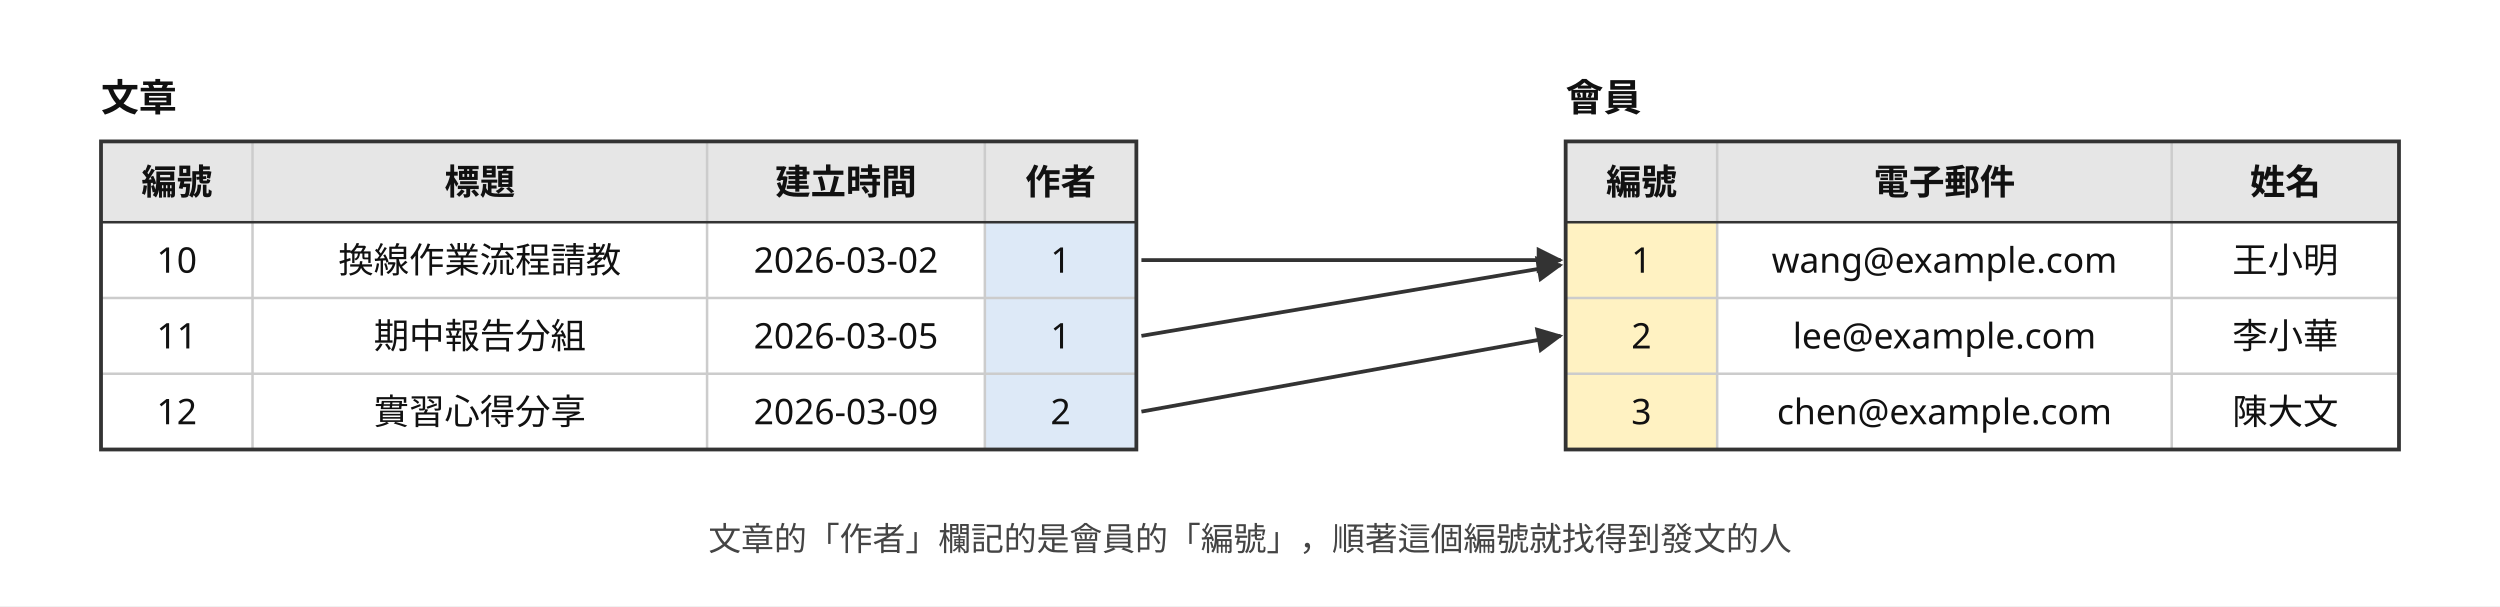
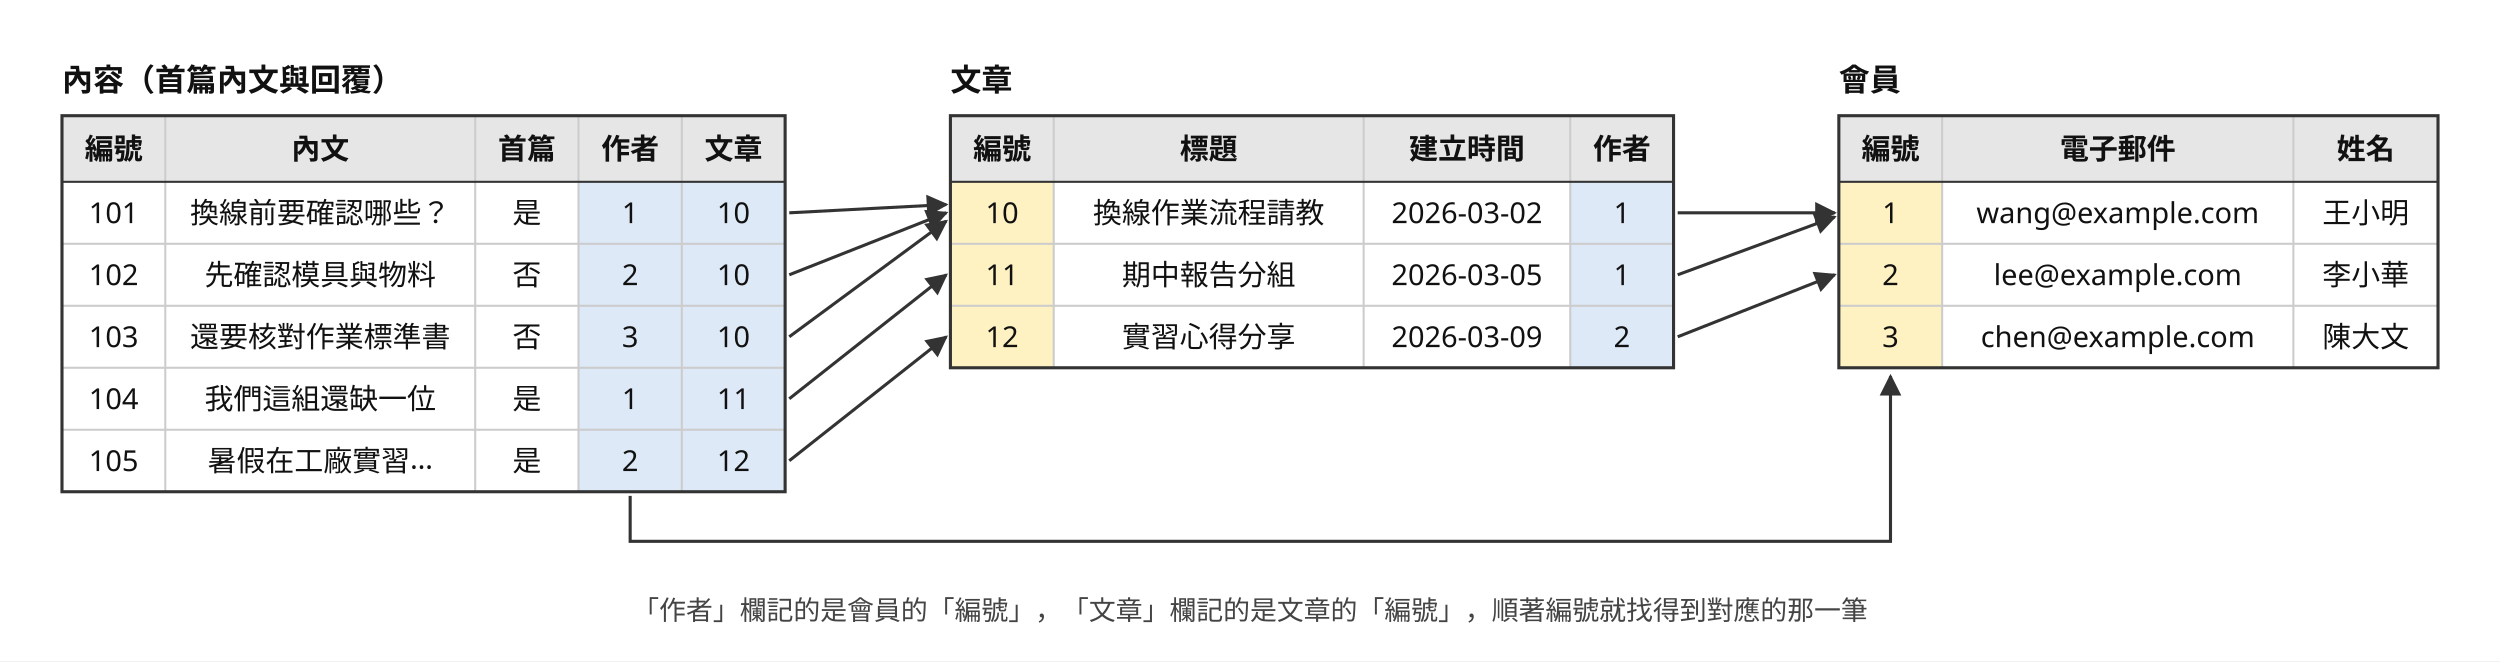
- <svg xmlns="http://www.w3.org/2000/svg" viewBox="0 0 990 240" width="990" height="240" font-family="'Noto Sans TC', 'Microsoft JhengHei', sans-serif" font-size="14">
+ <svg xmlns="http://www.w3.org/2000/svg" viewBox="0 0 1210 320" width="1210" height="320" font-family="'Noto Sans TC', 'Microsoft JhengHei', sans-serif" font-size="14">
  <defs>
    <marker id="arrow" viewBox="0 0 10 10" refX="9" refY="5" markerWidth="7" markerHeight="7" orient="auto">
      <path d="M0,0 L10,5 L0,10 z" fill="#333333" />
    </marker>
  </defs>
-   <rect x="0" y="0" width="990" height="240" fill="#ffffff" />
-   <text x="40" y="44" font-size="15" font-weight="bold" fill="#111111">文章</text>
-   <rect x="40" y="56" width="410" height="122" fill="#ffffff" />
-   <rect x="390" y="88" width="60" height="90" fill="#dde9f7" />
-   <rect x="40" y="56" width="410" height="32" fill="#e6e6e6" />
+   <rect x="0" y="0" width="1210" height="320" fill="#ffffff" />
+   <text x="30" y="44" font-size="15" font-weight="bold" fill="#111111">內容（首篇內文與回覆）</text>
+   <rect x="30" y="56" width="350" height="182" fill="#ffffff" />
+   <rect x="280" y="88" width="100" height="150" fill="#dde9f7" />
+   <rect x="30" y="56" width="350" height="32" fill="#e6e6e6" />
  <g stroke="#cccccc" stroke-width="1">
-     <line x1="40" y1="118" x2="450" y2="118" />
-     <line x1="40" y1="148" x2="450" y2="148" />
-     <line x1="100" y1="56" x2="100" y2="178" />
-     <line x1="280" y1="56" x2="280" y2="178" />
-     <line x1="390" y1="56" x2="390" y2="178" />
+     <line x1="30" y1="118" x2="380" y2="118" />
+     <line x1="30" y1="148" x2="380" y2="148" />
+     <line x1="30" y1="178" x2="380" y2="178" />
+     <line x1="30" y1="208" x2="380" y2="208" />
+     <line x1="80" y1="56" x2="80" y2="238" />
+     <line x1="230" y1="56" x2="230" y2="238" />
+     <line x1="280" y1="56" x2="280" y2="238" />
+     <line x1="330" y1="56" x2="330" y2="238" />
  </g>
-   <line x1="40" y1="88" x2="450" y2="88" stroke="#333333" stroke-width="1" />
-   <rect x="40" y="56" width="410" height="122" fill="none" stroke="#333333" stroke-width="1.5" />
+   <line x1="30" y1="88" x2="380" y2="88" stroke="#333333" stroke-width="1" />
+   <rect x="30" y="56" width="350" height="182" fill="none" stroke="#333333" stroke-width="1.5" />
  <g fill="#111111" text-anchor="middle">
-     <text x="70" y="77" font-weight="bold">編號</text>
-     <text x="190" y="77" font-weight="bold">標題</text>
-     <text x="335" y="77" font-weight="bold">建立時間</text>
-     <text x="420" y="77" font-weight="bold">作者</text>
-     <text x="70" y="108">10</text>
-     <text x="190" y="108">換線作業流程請教</text>
-     <text x="335" y="108">2026-03-02</text>
-     <text x="420" y="108">1</text>
-     <text x="70" y="138">11</text>
-     <text x="190" y="138">期中報告分組</text>
-     <text x="335" y="138">2026-03-05</text>
-     <text x="420" y="138">1</text>
-     <text x="70" y="168">12</text>
-     <text x="190" y="168">實習心得分享</text>
-     <text x="335" y="168">2026-03-09</text>
-     <text x="420" y="168">2</text>
+     <text x="55" y="77" font-weight="bold">編號</text>
+     <text x="155" y="77" font-weight="bold">內文</text>
+     <text x="255" y="77" font-weight="bold">首篇</text>
+     <text x="305" y="77" font-weight="bold">作者</text>
+     <text x="355" y="77" font-weight="bold">文章</text>
+     <text x="55" y="108">101</text>
+     <text x="155" y="108">換線前要確認哪些？</text>
+     <text x="255" y="108">是</text>
+     <text x="305" y="108">1</text>
+     <text x="355" y="108">10</text>
+     <text x="55" y="138">102</text>
+     <text x="155" y="138">先確認模具與物料</text>
+     <text x="255" y="138">否</text>
+     <text x="305" y="138">2</text>
+     <text x="355" y="138">10</text>
+     <text x="55" y="168">103</text>
+     <text x="155" y="168">還要核對作業標準書</text>
+     <text x="255" y="168">否</text>
+     <text x="305" y="168">3</text>
+     <text x="355" y="168">10</text>
+     <text x="55" y="198">104</text>
+     <text x="155" y="198">我們這組還缺一位</text>
+     <text x="255" y="198">是</text>
+     <text x="305" y="198">1</text>
+     <text x="355" y="198">11</text>
+     <text x="55" y="228">105</text>
+     <text x="155" y="228">暑假在工廠實習…</text>
+     <text x="255" y="228">是</text>
+     <text x="305" y="228">2</text>
+     <text x="355" y="228">12</text>
  </g>
-   <text x="620" y="44" font-size="15" font-weight="bold" fill="#111111">會員</text>
-   <rect x="620" y="56" width="330" height="122" fill="#ffffff" />
-   <rect x="620" y="88" width="60" height="90" fill="#fff2c2" />
-   <rect x="620" y="56" width="330" height="32" fill="#e6e6e6" />
+   <text x="460" y="44" font-size="15" font-weight="bold" fill="#111111">文章</text>
+   <rect x="460" y="56" width="350" height="122" fill="#ffffff" />
+   <rect x="460" y="88" width="50" height="90" fill="#fff2c2" />
+   <rect x="760" y="88" width="50" height="90" fill="#dde9f7" />
+   <rect x="460" y="56" width="350" height="32" fill="#e6e6e6" />
  <g stroke="#cccccc" stroke-width="1">
-     <line x1="620" y1="118" x2="950" y2="118" />
-     <line x1="620" y1="148" x2="950" y2="148" />
-     <line x1="680" y1="56" x2="680" y2="178" />
-     <line x1="860" y1="56" x2="860" y2="178" />
+     <line x1="460" y1="118" x2="810" y2="118" />
+     <line x1="460" y1="148" x2="810" y2="148" />
+     <line x1="510" y1="56" x2="510" y2="178" />
+     <line x1="660" y1="56" x2="660" y2="178" />
+     <line x1="760" y1="56" x2="760" y2="178" />
  </g>
-   <line x1="620" y1="88" x2="950" y2="88" stroke="#333333" stroke-width="1" />
-   <rect x="620" y="56" width="330" height="122" fill="none" stroke="#333333" stroke-width="1.5" />
+   <line x1="460" y1="88" x2="810" y2="88" stroke="#333333" stroke-width="1" />
+   <rect x="460" y="56" width="350" height="122" fill="none" stroke="#333333" stroke-width="1.5" />
  <g fill="#111111" text-anchor="middle">
-     <text x="650" y="77" font-weight="bold">編號</text>
-     <text x="770" y="77" font-weight="bold">電子郵件</text>
-     <text x="905" y="77" font-weight="bold">姓名</text>
-     <text x="650" y="108">1</text>
-     <text x="770" y="108">wang@example.com</text>
-     <text x="905" y="108">王小明</text>
-     <text x="650" y="138">2</text>
-     <text x="770" y="138">lee@example.com</text>
-     <text x="905" y="138">李小華</text>
-     <text x="650" y="168">3</text>
-     <text x="770" y="168">chen@example.com</text>
-     <text x="905" y="168">陳大文</text>
+     <text x="485" y="77" font-weight="bold">編號</text>
+     <text x="585" y="77" font-weight="bold">標題</text>
+     <text x="710" y="77" font-weight="bold">建立時間</text>
+     <text x="785" y="77" font-weight="bold">作者</text>
+     <text x="485" y="108">10</text>
+     <text x="585" y="108">換線作業流程請教</text>
+     <text x="710" y="108">2026-03-02</text>
+     <text x="785" y="108">1</text>
+     <text x="485" y="138">11</text>
+     <text x="585" y="138">期中報告分組</text>
+     <text x="710" y="138">2026-03-05</text>
+     <text x="785" y="138">1</text>
+     <text x="485" y="168">12</text>
+     <text x="585" y="168">實習心得分享</text>
+     <text x="710" y="168">2026-03-09</text>
+     <text x="785" y="168">2</text>
+   </g>
+   <text x="890" y="44" font-size="15" font-weight="bold" fill="#111111">會員</text>
+   <rect x="890" y="56" width="290" height="122" fill="#ffffff" />
+   <rect x="890" y="88" width="50" height="90" fill="#fff2c2" />
+   <rect x="890" y="56" width="290" height="32" fill="#e6e6e6" />
+   <g stroke="#cccccc" stroke-width="1">
+     <line x1="890" y1="118" x2="1180" y2="118" />
+     <line x1="890" y1="148" x2="1180" y2="148" />
+     <line x1="940" y1="56" x2="940" y2="178" />
+     <line x1="1110" y1="56" x2="1110" y2="178" />
+   </g>
+   <line x1="890" y1="88" x2="1180" y2="88" stroke="#333333" stroke-width="1" />
+   <rect x="890" y="56" width="290" height="122" fill="none" stroke="#333333" stroke-width="1.5" />
+   <g fill="#111111" text-anchor="middle">
+     <text x="915" y="77" font-weight="bold">編號</text>
+     <text x="1025" y="77" font-weight="bold">電子郵件</text>
+     <text x="1145" y="77" font-weight="bold">姓名</text>
+     <text x="915" y="108">1</text>
+     <text x="1025" y="108">wang@example.com</text>
+     <text x="1145" y="108">王小明</text>
+     <text x="915" y="138">2</text>
+     <text x="1025" y="138">lee@example.com</text>
+     <text x="1145" y="138">李小華</text>
+     <text x="915" y="168">3</text>
+     <text x="1025" y="168">chen@example.com</text>
+     <text x="1145" y="168">陳大文</text>
  </g>
  <g fill="none" stroke="#333333" stroke-width="1.5" marker-end="url(#arrow)">
-     <line x1="452" y1="103" x2="618" y2="103" />
-     <line x1="452" y1="133" x2="618" y2="105" />
-     <line x1="452" y1="163" x2="618" y2="133" />
+     <line x1="382" y1="103" x2="458" y2="99" />
+     <line x1="382" y1="133" x2="458" y2="103" />
+     <line x1="382" y1="163" x2="458" y2="107" />
+     <line x1="382" y1="193" x2="458" y2="133" />
+     <line x1="382" y1="223" x2="458" y2="163" />
+     <line x1="812" y1="103" x2="888" y2="103" />
+     <line x1="812" y1="133" x2="888" y2="105" />
+     <line x1="812" y1="163" x2="888" y2="133" />
+     <polyline points="305,240 305,262 915,262 915,182" />
  </g>
-   <text x="495" y="218" text-anchor="middle" font-size="13" fill="#444444">文章的「作者」欄記的是會員的「編號」，順著這個編號就找得到發文的人</text>
+   <text x="605" y="300" text-anchor="middle" font-size="13" fill="#444444">「作者」欄記的是會員的「編號」，「文章」欄記的是文章的「編號」，順著編號就找得到對應的那一筆</text>
</svg>
